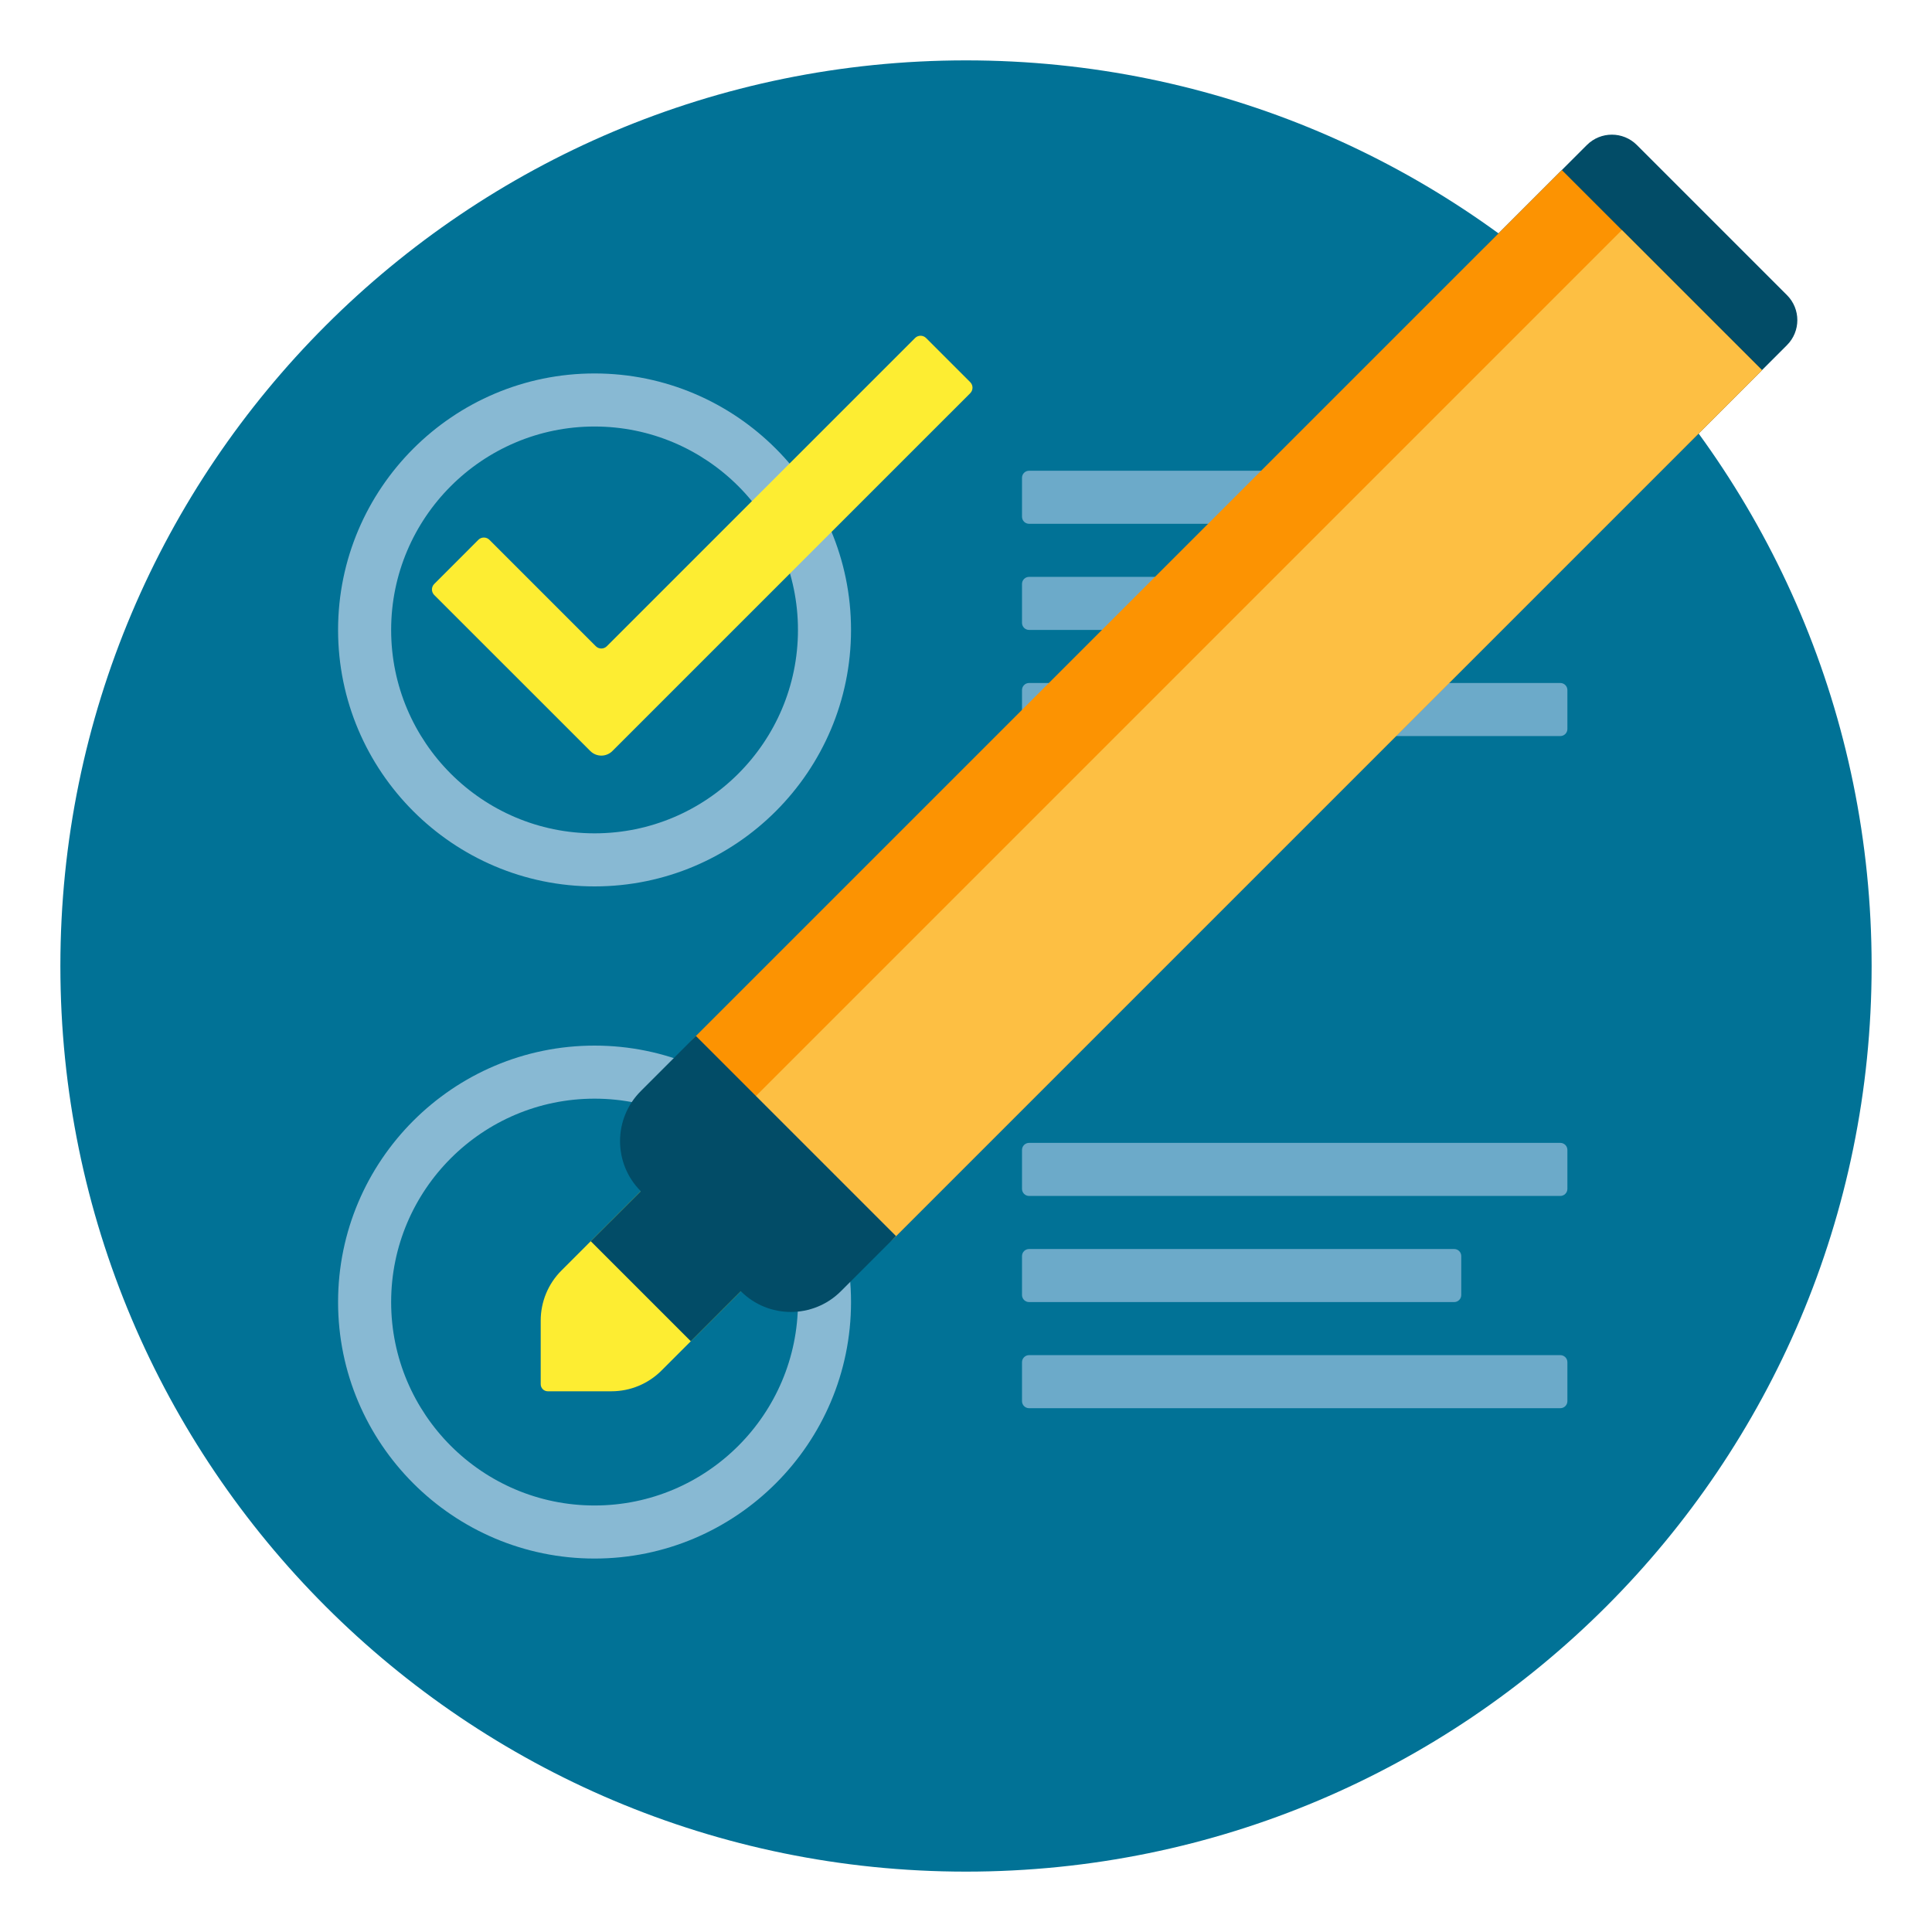
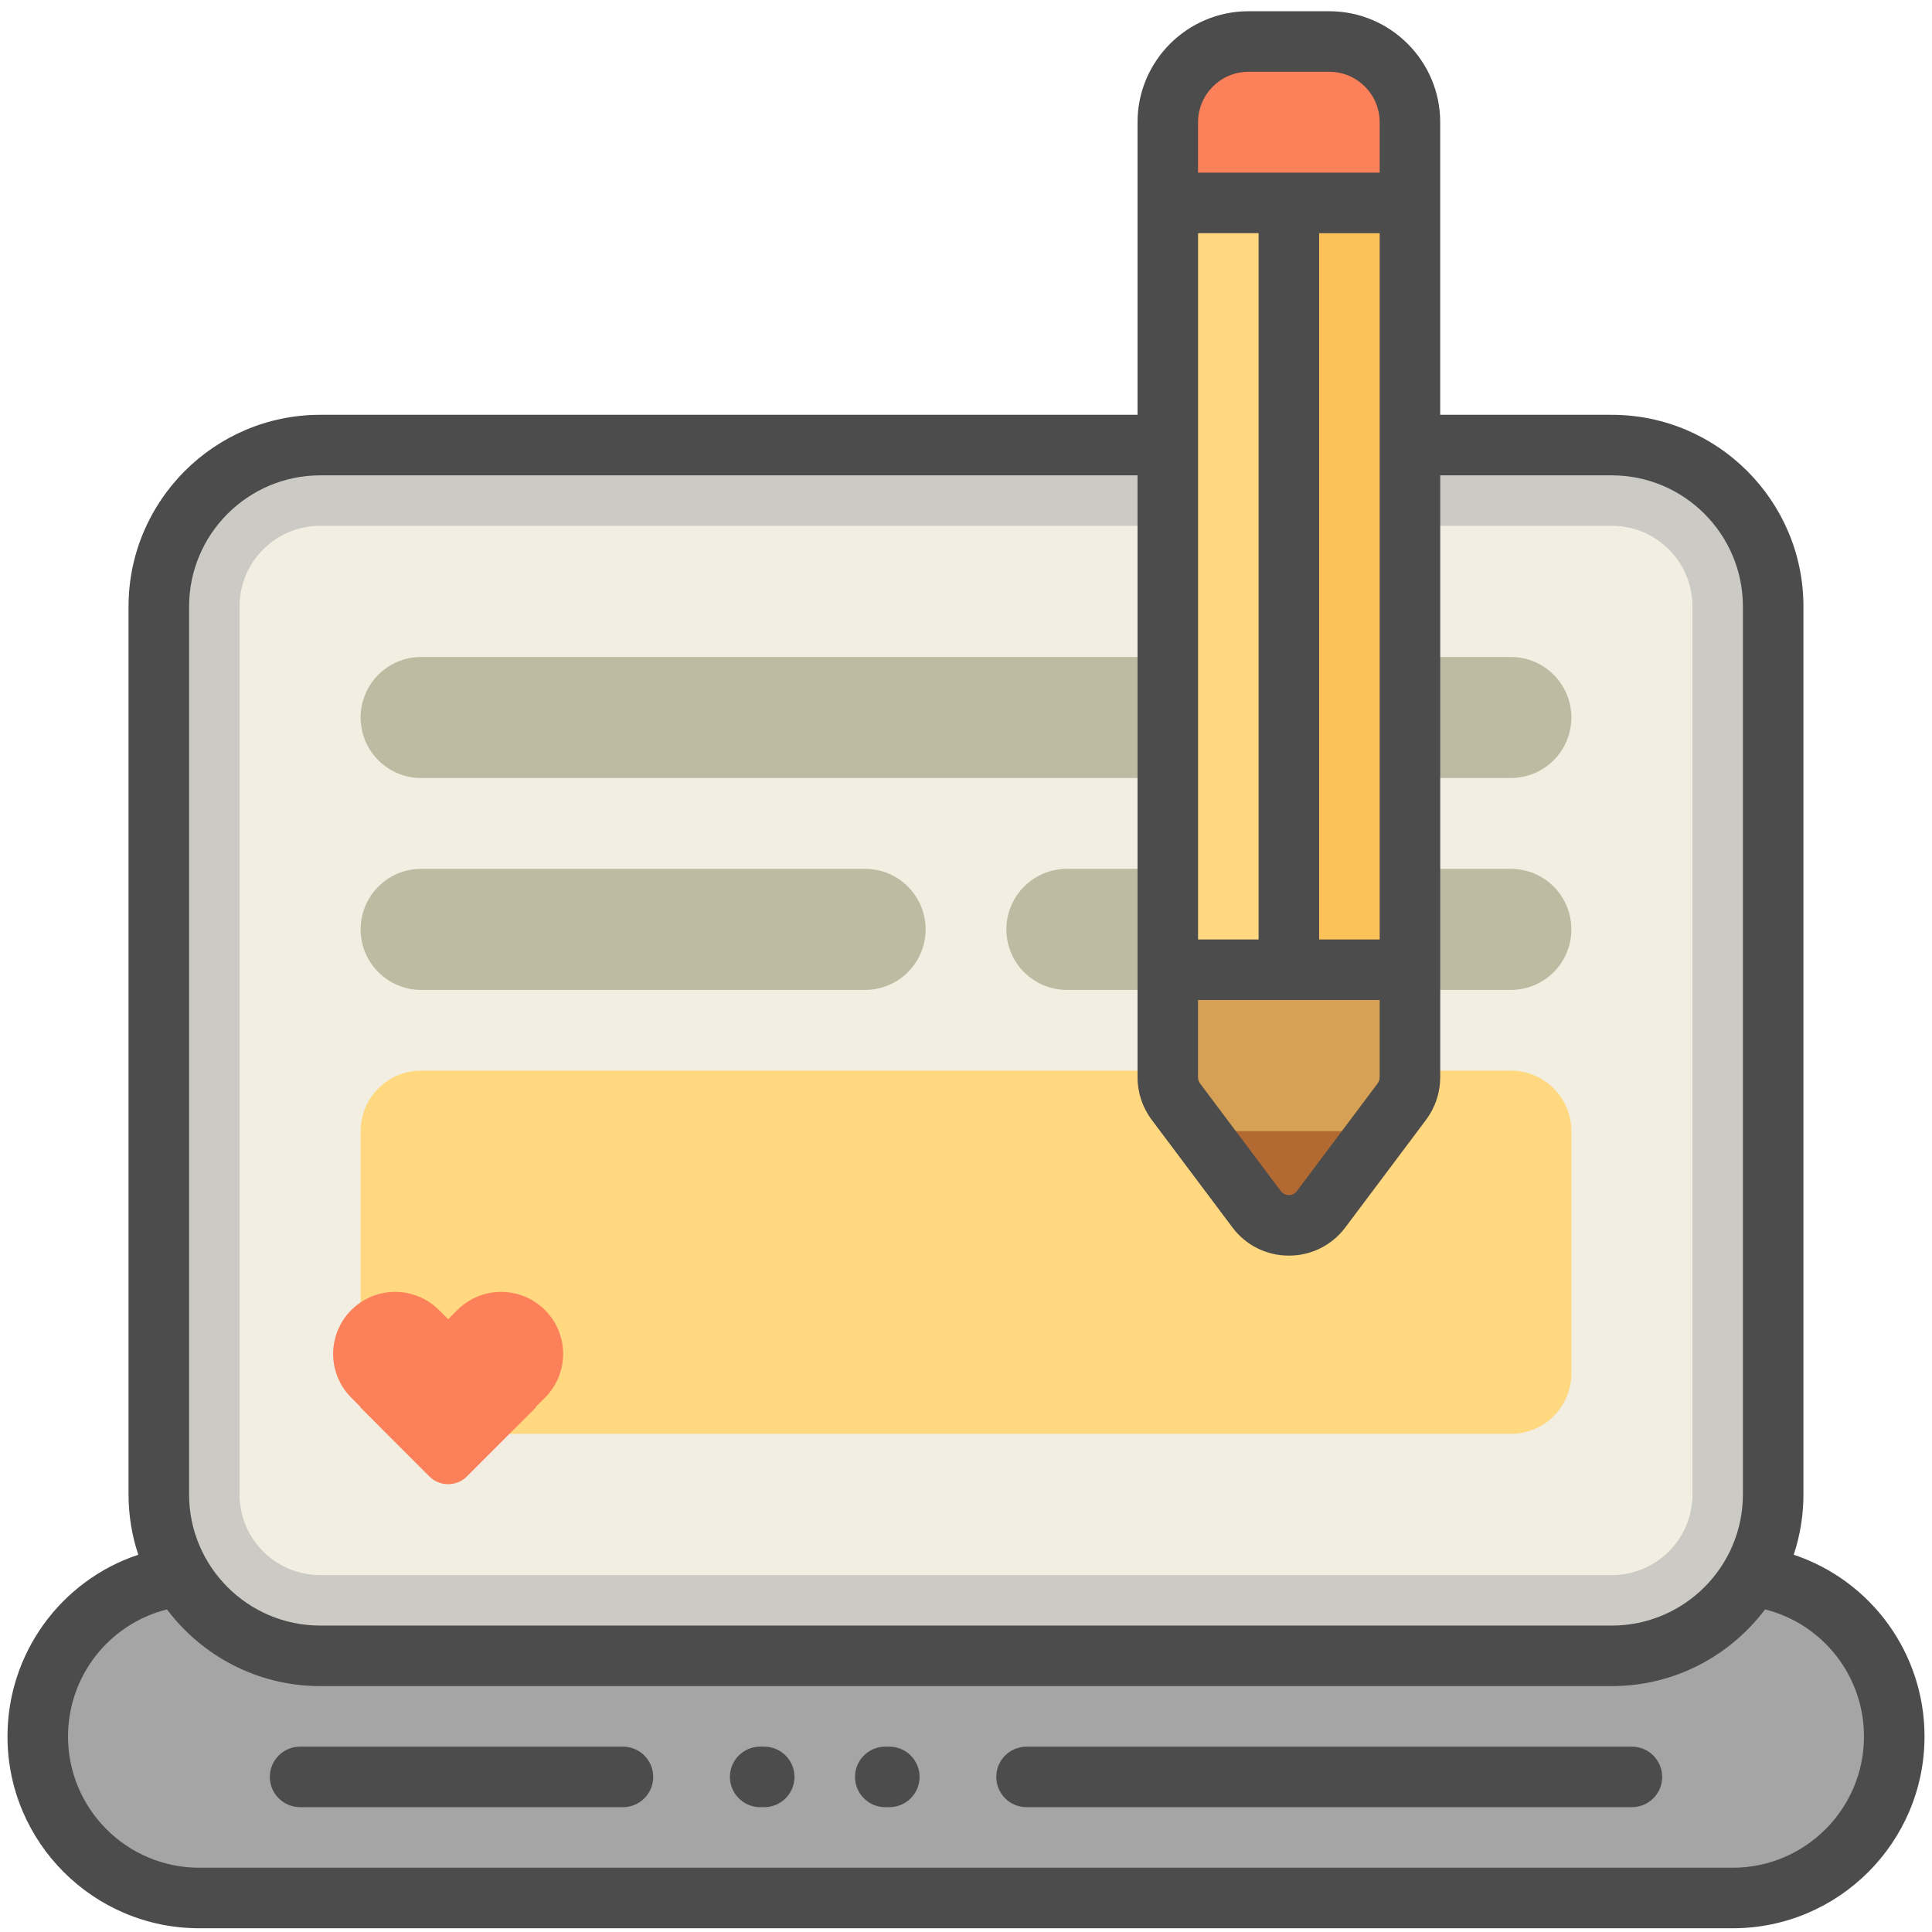
- <svg xmlns="http://www.w3.org/2000/svg" t="1556085451223" class="icon" style="" viewBox="0 0 1024 1024" version="1.1" p-id="1643" width="200" height="200">
+ <svg xmlns="http://www.w3.org/2000/svg" t="1556161826165" class="icon" style="" viewBox="0 0 1024 1024" version="1.1" p-id="9192" width="64" height="64">
  <defs>
    <style type="text/css" />
  </defs>
-   <path d="M992 512c0 265.101-214.899 480-480 480S32 777.101 32 512 246.899 32 512 32s480 214.899 480 480z m0 0" fill="#017296" p-id="1644" />
-   <path d="M541.685 330.125v-20.625c0-2.072 1.678-3.75 3.75-3.75H770.75c2.072 0 3.75 1.678 3.75 3.75v20.625c0 2.072-1.678 3.75-3.75 3.75H545.435c-2.066 0-3.75-1.678-3.75-3.75zM827 718.25H545.435c-2.072 0-3.75 1.678-3.75 3.75v20.625c0 2.072 1.678 3.75 3.75 3.75H827c2.072 0 3.75-1.678 3.75-3.75v-20.625c0-2.072-1.678-3.75-3.75-3.75z m-281.565-28.125H770.75c2.072 0 3.75-1.678 3.75-3.75v-20.625c0-2.072-1.678-3.75-3.75-3.75H545.435c-2.072 0-3.75 1.678-3.75 3.75v20.625c0 2.072 1.684 3.75 3.75 3.75zM827 605.75H545.435c-2.072 0-3.75 1.678-3.75 3.75v20.625c0 2.072 1.678 3.75 3.75 3.75H827c2.072 0 3.75-1.678 3.75-3.75v-20.625c0-2.072-1.678-3.75-3.75-3.75z m0-243.75H545.435c-2.072 0-3.75 1.678-3.75 3.75v20.625c0 2.072 1.678 3.75 3.75 3.75H827c2.072 0 3.75-1.678 3.75-3.75v-20.625c0-2.072-1.678-3.75-3.75-3.75z m0-112.5H545.435c-2.072 0-3.75 1.678-3.75 3.75v20.625c0 2.072 1.678 3.75 3.75 3.75H827c2.072 0 3.75-1.678 3.75-3.75v-20.625c0-2.072-1.678-3.75-3.75-3.75z m0 0" fill="#6CAAC9" p-id="1645" />
-   <path d="M315.125 554.188c-74.957 0-135.938 60.981-135.938 135.938s60.981 135.938 135.938 135.938 135.938-60.981 135.938-135.938-60.981-135.938-135.938-135.938z m0 243.75c-59.451 0-107.812-48.362-107.812-107.812s48.362-107.812 107.812-107.812 107.812 48.362 107.812 107.812-48.362 107.812-107.812 107.812z m0-328.125c74.957 0 135.938-60.981 135.938-135.938S390.082 197.938 315.125 197.938 179.188 258.918 179.188 333.875s60.981 135.938 135.938 135.938z m0-243.75c59.451 0 107.812 48.362 107.812 107.812s-48.362 107.812-107.812 107.812-107.812-48.362-107.812-107.812 48.362-107.812 107.812-107.812z m0 0" fill="#88B9D3" p-id="1646" />
-   <path d="M947.131 182.93l-53.034 53.034c-7.316 7.324-19.189 7.324-26.512 0l-79.549-79.549c-7.324-7.324-7.324-19.196 0-26.512l53.034-53.034c7.316-7.326 19.189-7.326 26.512 0l79.549 79.547c7.326 7.326 7.326 19.198 0 26.514z m0 0" fill="#024C67" p-id="1647" />
-   <path d="M514.241 208.404L324.575 398.064a8.265 8.265 0 0 1-11.696 0l-82.727-82.704a4.138 4.138 0 0 1 0-5.844l23.392-23.4a4.146 4.146 0 0 1 5.852 0l56.396 56.394a4.125 4.125 0 0 0 5.846 0l163.359-163.35c1.611-1.613 4.232-1.613 5.844 0L514.231 202.55c1.62 1.618 1.62 4.241 0.007 5.852zM297.577 673.396a37.468 37.468 0 0 0-10.988 26.512v33.75c0 2.074 1.678 3.75 3.75 3.75h33.75c9.947 0 19.481-3.947 26.512-10.986l42.051-42.047-53.029-53.029z m0 0" fill="#FDED32" p-id="1648" />
-   <path d="M933.875 196.186L474.911 655.153A37.477 37.477 0 0 1 455.75 665.405l-53.644 10.731a28.087 28.087 0 0 1-25.378-7.684l-21.188-21.188a28.087 28.087 0 0 1-7.676-25.372L358.587 568.25a37.504 37.504 0 0 1 10.252-19.161L827.806 90.125z m0 0" fill="#FC9302" p-id="1649" />
-   <path d="M933.875 196.186L474.911 655.153A37.477 37.477 0 0 1 455.75 665.405l-53.644 10.731a28.087 28.087 0 0 1-25.378-7.684l13.682-68.377a37.472 37.472 0 0 1 10.256-19.168l458.962-458.964z m0 0" fill="#FDBF43" p-id="1650" />
-   <path d="M474.911 655.153l-29.224 29.224c-14.642 14.648-38.387 14.648-53.034 0l-26.514 26.52-53.034-53.034 26.52-26.512c-14.648-14.649-14.648-38.394 0-53.036l29.224-29.224z m0 0" fill="#024C67" p-id="1651" />
+   <path d="M1003.988 920.409c0 47.255-38.309 85.564-85.564 85.564H105.575c-47.255 0-85.564-38.309-85.564-85.564s38.309-85.564 85.564-85.564h812.85c47.255 0 85.564 38.309 85.564 85.564z" fill="#A5A5A5" p-id="9193" />
+   <path d="M939.818 321.465v470.595c0 47.255-38.309 85.571-85.571 85.571h-684.492c-47.263 0-85.571-38.317-85.571-85.571V321.465c0-47.255 38.309-85.564 85.571-85.564h684.492c47.263 0 85.571 38.309 85.571 85.571z" fill="#CCCAC4" p-id="9194" />
+   <path d="M854.254 834.846H169.746a42.786 42.786 0 0 1-42.786-42.786V321.465a42.786 42.786 0 0 1 42.786-42.786h684.508a42.786 42.786 0 0 1 42.786 42.786v470.595a42.786 42.786 0 0 1-42.786 42.786z" fill="#F2EFE2" p-id="9195" />
+   <path d="M800.776 412.378H223.224a32.085 32.085 0 0 1 0-64.171h577.552a32.085 32.085 0 0 1 0 64.171zM490.607 492.592a32.085 32.085 0 0 0-32.085-32.085H223.224a32.085 32.085 0 0 0 0 64.171h235.298a32.085 32.085 0 0 0 32.085-32.085z m342.254 0a32.085 32.085 0 0 0-32.085-32.085H565.478a32.085 32.085 0 0 0 0 64.171h235.298a32.085 32.085 0 0 0 32.085-32.085z" fill="#BFBBA3" p-id="9196" />
+   <path d="M800.776 759.983H223.224a32.085 32.085 0 0 1-32.085-32.085V599.548a32.085 32.085 0 0 1 32.085-32.085h577.552a32.085 32.085 0 0 1 32.085 32.085v128.349a32.085 32.085 0 0 1-32.085 32.085z" fill="#FFD880" p-id="9197" />
+   <path d="M288.466 741.201l-4.477 4.485 0.159 0.159-36.697 36.705a14.05 14.05 0 0 1-19.861 0l-36.697-36.705 0.159-0.159-4.477-4.485a32.863 32.863 0 1 1 46.469-46.469l4.477 4.485 4.477-4.485a32.863 32.863 0 1 1 46.469 46.469z" fill="#FC8059" p-id="9198" />
+   <path d="M743.019 583.863l-42.786 57.042a21.393 21.393 0 0 1-34.213 0l-42.786-57.042a21.393 21.393 0 0 1-4.287-12.836V64.774a42.786 42.786 0 0 1 42.786-42.778h42.786a42.786 42.786 0 0 1 42.786 42.786v506.245c-0.008 4.628-1.508 9.129-4.287 12.836z" fill="#D6A154" p-id="9199" />
+   <path d="M731.255 599.548l-31.014 41.357a21.393 21.393 0 0 1-34.229 0l-31.014-41.357h96.256z" fill="#B26932" p-id="9200" />
+   <path d="M618.956 513.984V64.774a42.786 42.786 0 0 1 42.786-42.778h42.778a42.786 42.786 0 0 1 42.786 42.786V513.984h-128.357z" fill="#FFD880" p-id="9201" />
+   <path d="M683.127 513.984V21.996h21.393a42.786 42.786 0 0 1 42.786 42.786V513.984h-64.179z" fill="#FCC159" p-id="9202" />
+   <path d="M747.298 64.774v42.786H618.956V64.774a42.786 42.786 0 0 1 42.778-42.778h42.786a42.786 42.786 0 0 1 42.778 42.786z" fill="#FC8059" p-id="9203" />
+   <path d="M950.709 824.042c3.342-10.057 5.152-20.813 5.152-31.974V321.465c0-56.018-45.58-101.606-101.606-101.606H763.34V64.774c0-32.427-26.386-58.82-58.82-58.82h-42.786c-32.435 0-58.82 26.394-58.82 58.82v155.084H169.738c-56.026 0-101.606 45.588-101.606 101.606v470.595c0 11.169 1.81 21.917 5.16 31.974A101.495 101.495 0 0 0 3.969 920.409c0 56.026 45.58 101.606 101.606 101.606h812.85c56.026 0 101.606-45.58 101.606-101.606a101.487 101.487 0 0 0-69.322-96.367zM634.999 64.774a26.767 26.767 0 0 1 26.735-26.735h42.786a26.767 26.767 0 0 1 26.735 26.743v26.735H634.999V64.774z m96.256 58.828v374.339h-32.085V123.602h32.085z m-96.256 0h32.085v374.339h-32.085V123.602z m0 406.425H731.247v41a5.398 5.398 0 0 1-1.072 3.207l-42.786 57.042a5.247 5.247 0 0 1-4.271 2.143 5.247 5.247 0 0 1-4.287-2.143l-42.778-57.034a5.398 5.398 0 0 1-1.072-3.215v-41zM100.225 321.465c0-38.333 31.188-69.521 69.521-69.521h433.168v319.083c0 8.041 2.651 16.011 7.486 22.464l42.786 57.034a37.11 37.11 0 0 0 29.942 14.971 37.118 37.118 0 0 0 29.95-14.971l42.786-57.034a37.666 37.666 0 0 0 7.486-22.464V251.944h90.914c38.333 0 69.513 31.196 69.513 69.529v470.595c0 38.333-31.18 69.521-69.513 69.521H169.738c-38.333 0-69.521-31.188-69.521-69.521V321.465zM918.425 989.93H105.575c-38.34 0-69.521-31.188-69.521-69.521a69.402 69.402 0 0 1 52.446-67.393c18.551 24.671 48.064 40.658 81.245 40.658h684.508c33.181 0 62.694-15.987 81.253-40.666a69.41 69.41 0 0 1 52.438 67.401c0 38.34-31.188 69.521-69.521 69.521z m-572.202-48.128a16.035 16.035 0 0 1-16.043 16.035H159.053a16.035 16.035 0 1 1 0-32.077h171.127a16.035 16.035 0 0 1 16.035 16.035z m534.766 0a16.035 16.035 0 0 1-16.035 16.035H544.077a16.035 16.035 0 1 1 0-32.077h320.861a16.035 16.035 0 0 1 16.043 16.035z m-393.589 0a16.035 16.035 0 0 1-16.043 16.035h-2.143a16.035 16.035 0 1 1 0-32.077h2.143a16.035 16.035 0 0 1 16.043 16.035z m-66.314 0a16.035 16.035 0 0 1-16.035 16.035h-2.143a16.035 16.035 0 1 1 0-32.077h2.143a16.035 16.035 0 0 1 16.035 16.035z" fill="#4C4C4C" p-id="9204" />
</svg>
